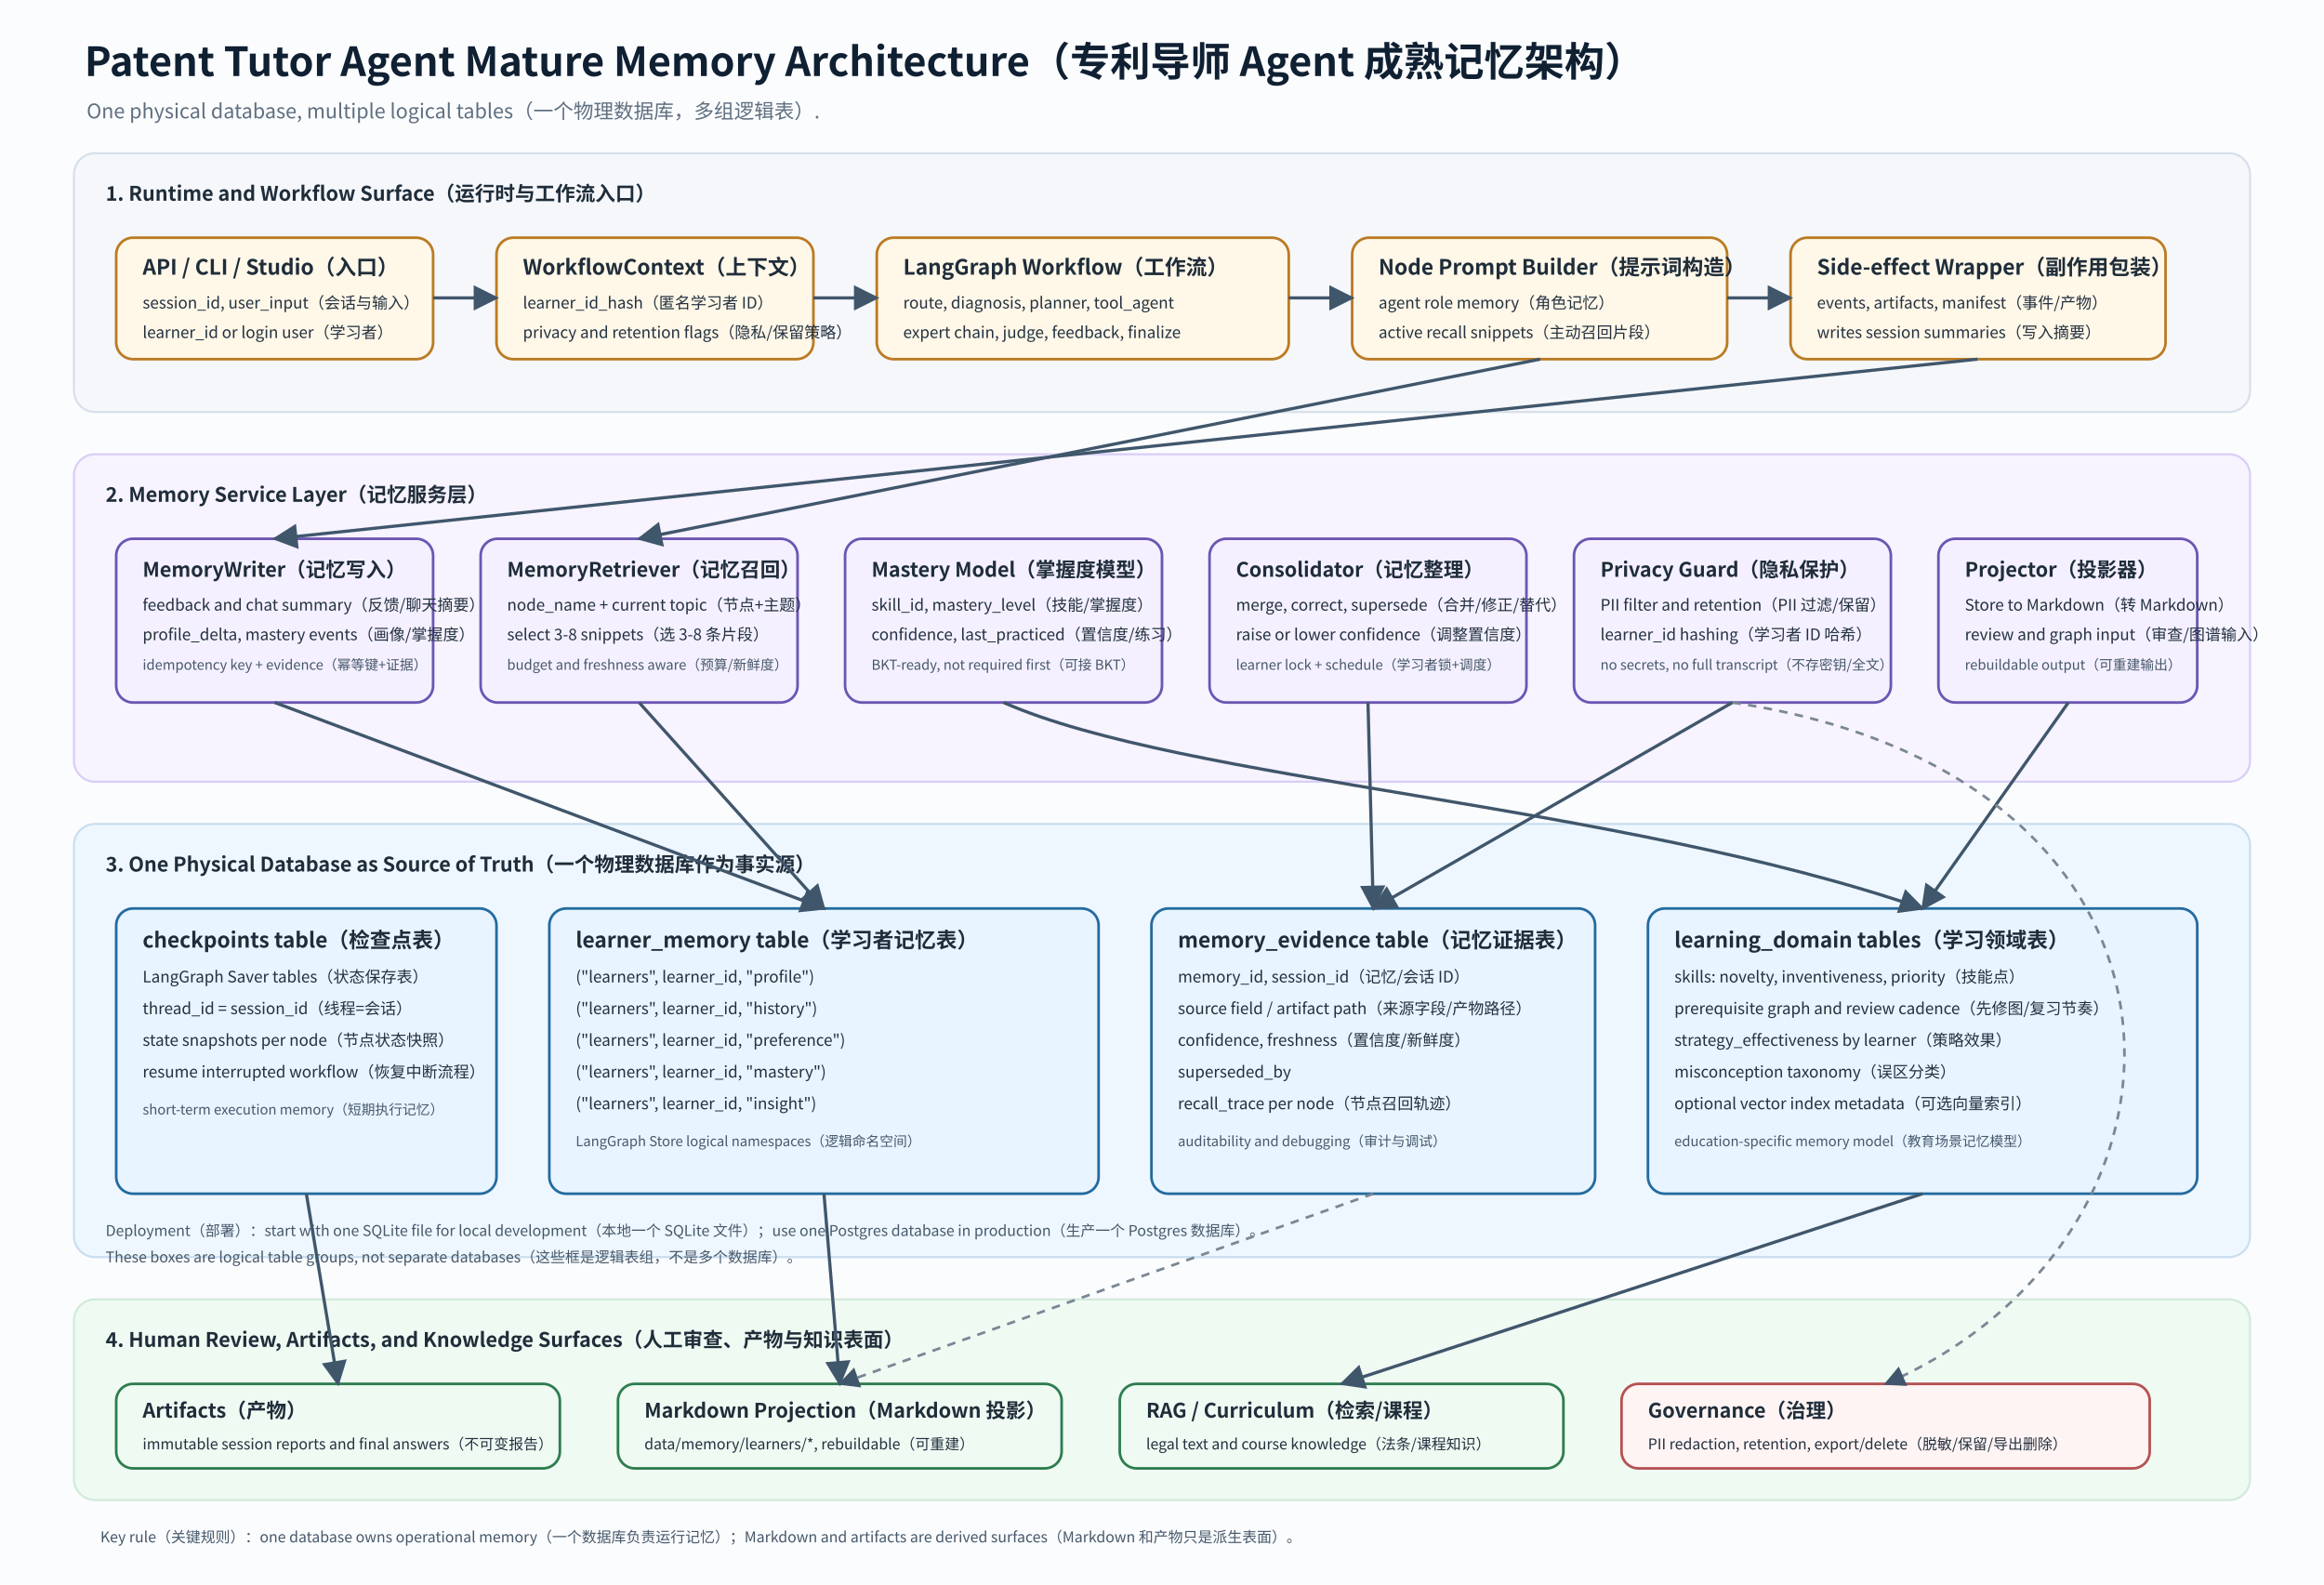
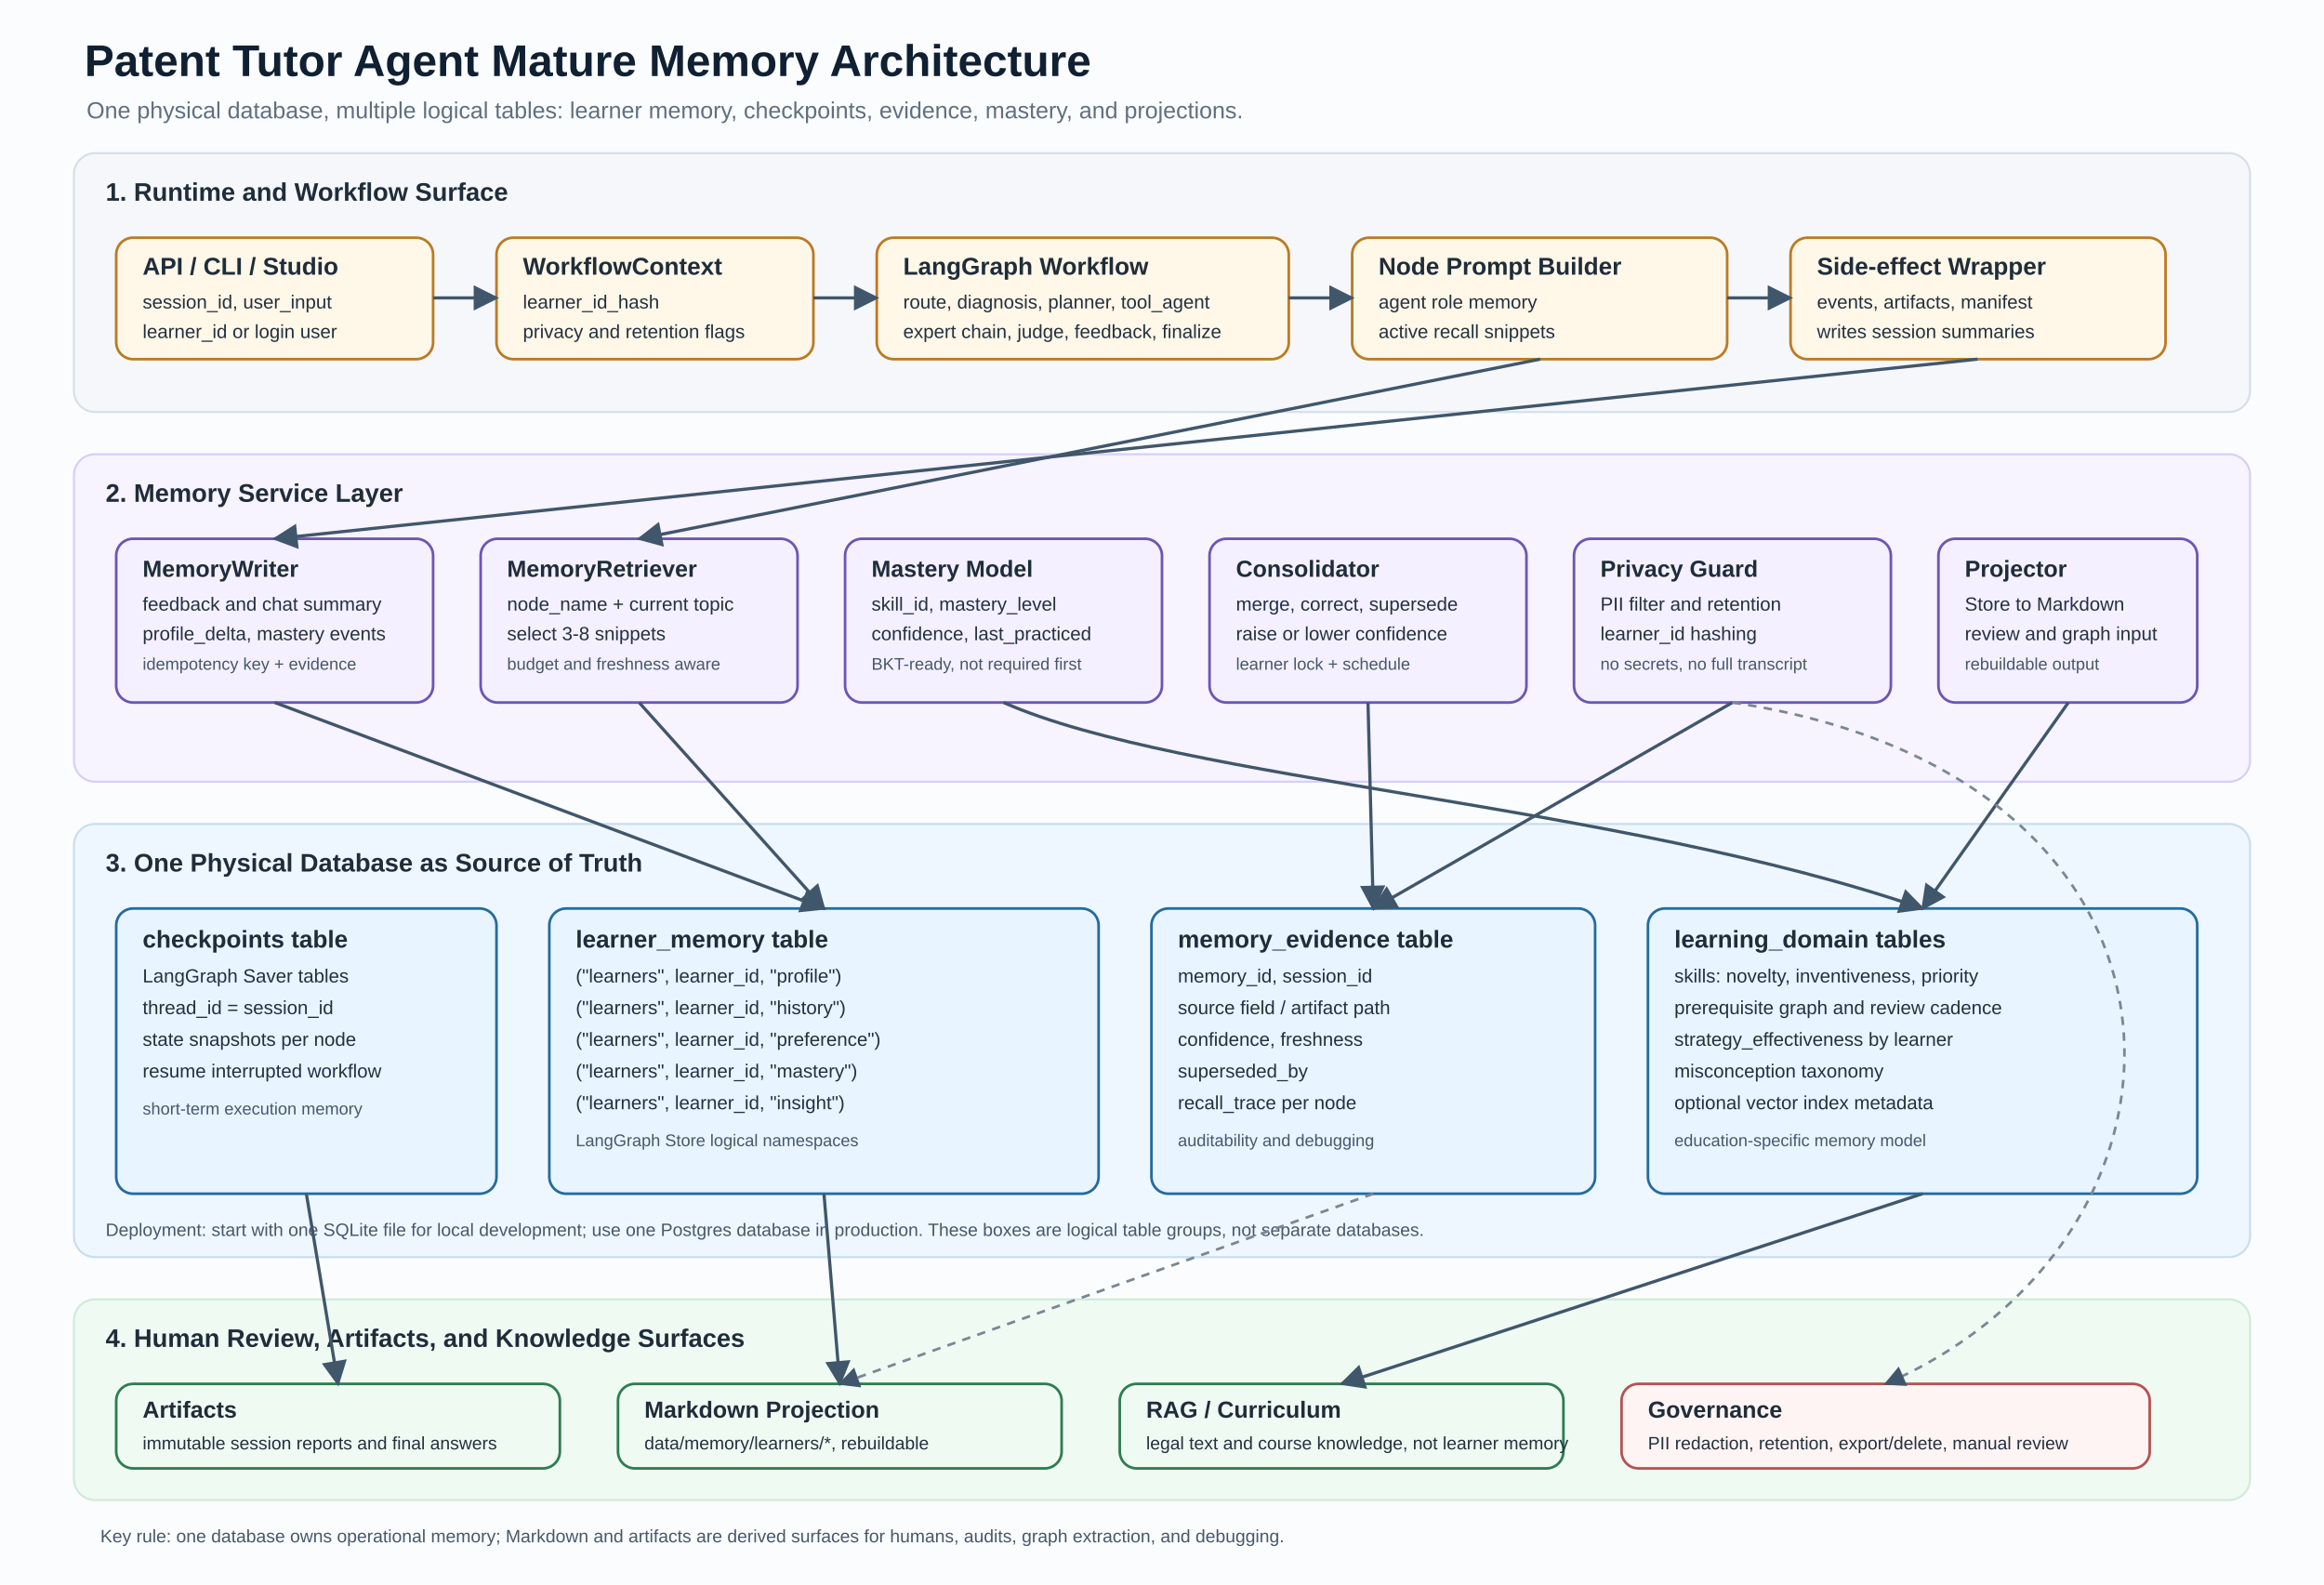
<svg xmlns="http://www.w3.org/2000/svg" width="2200" height="1500" viewBox="0 0 2200 1500">
  <defs>
    <marker id="arrow" viewBox="0 0 10 10" refX="9" refY="5" markerWidth="8" markerHeight="8" orient="auto-start-reverse">
      <path d="M 0 0 L 10 5 L 0 10 z" fill="#40566b" />
    </marker>
  </defs>
  <rect x="0" y="0" width="2200" height="1500" fill="#fbfcfe" />
-   <text x="80" y="72" font-family="Noto Sans CJK SC" font-size="38" font-weight="700" fill="#102033">Patent Tutor Agent Mature Memory Architecture（专利导师 Agent 成熟记忆架构）</text>
-   <text x="82" y="112" font-family="Noto Sans CJK SC" font-size="19" fill="#5f6f7f">One physical database, multiple logical tables（一个物理数据库，多组逻辑表）.</text>
+   <text x="80" y="72" font-family="Arial, sans-serif" font-size="42" font-weight="700" fill="#102033">Patent Tutor Agent Mature Memory Architecture</text>
+   <text x="82" y="112" font-family="Arial, sans-serif" font-size="22" fill="#5f6f7f">One physical database, multiple logical tables: learner memory, checkpoints, evidence, mastery, and projections.</text>
  <rect x="70" y="145" width="2060" height="245" fill="#f5f7fb" stroke="#d7e0ea" stroke-width="2" rx="20" />
-   <text x="100" y="190" font-family="Noto Sans CJK SC" font-size="19" font-weight="700" fill="#1f2d3a">1. Runtime and Workflow Surface（运行时与工作流入口）</text>
+   <text x="100" y="190" font-family="Arial, sans-serif" font-size="24" font-weight="700" fill="#1f2d3a">1. Runtime and Workflow Surface</text>
  <rect x="110" y="225" width="300" height="115" fill="#fff7e8" stroke="#bb7b23" stroke-width="2.5" rx="16" />
-   <text x="135" y="260" font-family="Noto Sans CJK SC" font-size="20" font-weight="700" fill="#1f2d3a">API / CLI / Studio（入口）</text>
-   <text x="135" y="292" font-family="Noto Sans CJK SC" font-size="15" fill="#23313f">session_id, user_input（会话与输入）</text>
-   <text x="135" y="320" font-family="Noto Sans CJK SC" font-size="15" fill="#23313f">learner_id or login user（学习者）</text>
+   <text x="135" y="260" font-family="Arial, sans-serif" font-size="23" font-weight="700" fill="#1f2d3a">API / CLI / Studio</text>
+   <text x="135" y="292" font-family="Arial, sans-serif" font-size="18" fill="#23313f">session_id, user_input</text>
+   <text x="135" y="320" font-family="Arial, sans-serif" font-size="18" fill="#23313f">learner_id or login user</text>
  <rect x="470" y="225" width="300" height="115" fill="#fff7e8" stroke="#bb7b23" stroke-width="2.5" rx="16" />
-   <text x="495" y="260" font-family="Noto Sans CJK SC" font-size="20" font-weight="700" fill="#1f2d3a">WorkflowContext（上下文）</text>
-   <text x="495" y="292" font-family="Noto Sans CJK SC" font-size="15" fill="#23313f">learner_id_hash（匿名学习者 ID）</text>
-   <text x="495" y="320" font-family="Noto Sans CJK SC" font-size="15" fill="#23313f">privacy and retention flags（隐私/保留策略）</text>
+   <text x="495" y="260" font-family="Arial, sans-serif" font-size="23" font-weight="700" fill="#1f2d3a">WorkflowContext</text>
+   <text x="495" y="292" font-family="Arial, sans-serif" font-size="18" fill="#23313f">learner_id_hash</text>
+   <text x="495" y="320" font-family="Arial, sans-serif" font-size="18" fill="#23313f">privacy and retention flags</text>
  <rect x="830" y="225" width="390" height="115" fill="#fff7e8" stroke="#bb7b23" stroke-width="2.5" rx="16" />
-   <text x="855" y="260" font-family="Noto Sans CJK SC" font-size="20" font-weight="700" fill="#1f2d3a">LangGraph Workflow（工作流）</text>
-   <text x="855" y="292" font-family="Noto Sans CJK SC" font-size="15" fill="#23313f">route, diagnosis, planner, tool_agent</text>
-   <text x="855" y="320" font-family="Noto Sans CJK SC" font-size="15" fill="#23313f">expert chain, judge, feedback, finalize</text>
+   <text x="855" y="260" font-family="Arial, sans-serif" font-size="23" font-weight="700" fill="#1f2d3a">LangGraph Workflow</text>
+   <text x="855" y="292" font-family="Arial, sans-serif" font-size="18" fill="#23313f">route, diagnosis, planner, tool_agent</text>
+   <text x="855" y="320" font-family="Arial, sans-serif" font-size="18" fill="#23313f">expert chain, judge, feedback, finalize</text>
  <rect x="1280" y="225" width="355" height="115" fill="#fff7e8" stroke="#bb7b23" stroke-width="2.5" rx="16" />
-   <text x="1305" y="260" font-family="Noto Sans CJK SC" font-size="20" font-weight="700" fill="#1f2d3a">Node Prompt Builder（提示词构造）</text>
-   <text x="1305" y="292" font-family="Noto Sans CJK SC" font-size="15" fill="#23313f">agent role memory（角色记忆）</text>
-   <text x="1305" y="320" font-family="Noto Sans CJK SC" font-size="15" fill="#23313f">active recall snippets（主动召回片段）</text>
+   <text x="1305" y="260" font-family="Arial, sans-serif" font-size="23" font-weight="700" fill="#1f2d3a">Node Prompt Builder</text>
+   <text x="1305" y="292" font-family="Arial, sans-serif" font-size="18" fill="#23313f">agent role memory</text>
+   <text x="1305" y="320" font-family="Arial, sans-serif" font-size="18" fill="#23313f">active recall snippets</text>
  <rect x="1695" y="225" width="355" height="115" fill="#fff7e8" stroke="#bb7b23" stroke-width="2.5" rx="16" />
-   <text x="1720" y="260" font-family="Noto Sans CJK SC" font-size="20" font-weight="700" fill="#1f2d3a">Side-effect Wrapper（副作用包装）</text>
-   <text x="1720" y="292" font-family="Noto Sans CJK SC" font-size="15" fill="#23313f">events, artifacts, manifest（事件/产物）</text>
-   <text x="1720" y="320" font-family="Noto Sans CJK SC" font-size="15" fill="#23313f">writes session summaries（写入摘要）</text>
+   <text x="1720" y="260" font-family="Arial, sans-serif" font-size="23" font-weight="700" fill="#1f2d3a">Side-effect Wrapper</text>
+   <text x="1720" y="292" font-family="Arial, sans-serif" font-size="18" fill="#23313f">events, artifacts, manifest</text>
+   <text x="1720" y="320" font-family="Arial, sans-serif" font-size="18" fill="#23313f">writes session summaries</text>
  <path d="M410 282 L470 282" stroke="#40566b" stroke-width="3" fill="none" marker-end="url(#arrow)" />
  <path d="M770 282 L830 282" stroke="#40566b" stroke-width="3" fill="none" marker-end="url(#arrow)" />
  <path d="M1220 282 L1280 282" stroke="#40566b" stroke-width="3" fill="none" marker-end="url(#arrow)" />
  <path d="M1635 282 L1695 282" stroke="#40566b" stroke-width="3" fill="none" marker-end="url(#arrow)" />
  <rect x="70" y="430" width="2060" height="310" fill="#f7f3ff" stroke="#d9cef7" stroke-width="2" rx="20" />
-   <text x="100" y="475" font-family="Noto Sans CJK SC" font-size="19" font-weight="700" fill="#1f2d3a">2. Memory Service Layer（记忆服务层）</text>
+   <text x="100" y="475" font-family="Arial, sans-serif" font-size="24" font-weight="700" fill="#1f2d3a">2. Memory Service Layer</text>
  <rect x="110" y="510" width="300" height="155" fill="#f4f0ff" stroke="#6c56b3" stroke-width="2.5" rx="16" />
-   <text x="135" y="546" font-family="Noto Sans CJK SC" font-size="19" font-weight="700" fill="#1f2d3a">MemoryWriter（记忆写入）</text>
-   <text x="135" y="578" font-family="Noto Sans CJK SC" font-size="15" fill="#23313f">feedback and chat summary（反馈/聊天摘要）</text>
-   <text x="135" y="606" font-family="Noto Sans CJK SC" font-size="15" fill="#23313f">profile_delta, mastery events（画像/掌握度）</text>
-   <text x="135" y="634" font-family="Noto Sans CJK SC" font-size="13" fill="#46586a">idempotency key + evidence（幂等键+证据）</text>
+   <text x="135" y="546" font-family="Arial, sans-serif" font-size="22" font-weight="700" fill="#1f2d3a">MemoryWriter</text>
+   <text x="135" y="578" font-family="Arial, sans-serif" font-size="18" fill="#23313f">feedback and chat summary</text>
+   <text x="135" y="606" font-family="Arial, sans-serif" font-size="18" fill="#23313f">profile_delta, mastery events</text>
+   <text x="135" y="634" font-family="Arial, sans-serif" font-size="16" fill="#46586a">idempotency key + evidence</text>
  <rect x="455" y="510" width="300" height="155" fill="#f4f0ff" stroke="#6c56b3" stroke-width="2.5" rx="16" />
-   <text x="480" y="546" font-family="Noto Sans CJK SC" font-size="19" font-weight="700" fill="#1f2d3a">MemoryRetriever（记忆召回）</text>
-   <text x="480" y="578" font-family="Noto Sans CJK SC" font-size="15" fill="#23313f">node_name + current topic（节点+主题）</text>
-   <text x="480" y="606" font-family="Noto Sans CJK SC" font-size="15" fill="#23313f">select 3-8 snippets（选 3-8 条片段）</text>
-   <text x="480" y="634" font-family="Noto Sans CJK SC" font-size="13" fill="#46586a">budget and freshness aware（预算/新鲜度）</text>
+   <text x="480" y="546" font-family="Arial, sans-serif" font-size="22" font-weight="700" fill="#1f2d3a">MemoryRetriever</text>
+   <text x="480" y="578" font-family="Arial, sans-serif" font-size="18" fill="#23313f">node_name + current topic</text>
+   <text x="480" y="606" font-family="Arial, sans-serif" font-size="18" fill="#23313f">select 3-8 snippets</text>
+   <text x="480" y="634" font-family="Arial, sans-serif" font-size="16" fill="#46586a">budget and freshness aware</text>
  <rect x="800" y="510" width="300" height="155" fill="#f4f0ff" stroke="#6c56b3" stroke-width="2.5" rx="16" />
-   <text x="825" y="546" font-family="Noto Sans CJK SC" font-size="19" font-weight="700" fill="#1f2d3a">Mastery Model（掌握度模型）</text>
-   <text x="825" y="578" font-family="Noto Sans CJK SC" font-size="15" fill="#23313f">skill_id, mastery_level（技能/掌握度）</text>
-   <text x="825" y="606" font-family="Noto Sans CJK SC" font-size="15" fill="#23313f">confidence, last_practiced（置信度/练习）</text>
-   <text x="825" y="634" font-family="Noto Sans CJK SC" font-size="13" fill="#46586a">BKT-ready, not required first（可接 BKT）</text>
+   <text x="825" y="546" font-family="Arial, sans-serif" font-size="22" font-weight="700" fill="#1f2d3a">Mastery Model</text>
+   <text x="825" y="578" font-family="Arial, sans-serif" font-size="18" fill="#23313f">skill_id, mastery_level</text>
+   <text x="825" y="606" font-family="Arial, sans-serif" font-size="18" fill="#23313f">confidence, last_practiced</text>
+   <text x="825" y="634" font-family="Arial, sans-serif" font-size="16" fill="#46586a">BKT-ready, not required first</text>
  <rect x="1145" y="510" width="300" height="155" fill="#f4f0ff" stroke="#6c56b3" stroke-width="2.5" rx="16" />
-   <text x="1170" y="546" font-family="Noto Sans CJK SC" font-size="19" font-weight="700" fill="#1f2d3a">Consolidator（记忆整理）</text>
-   <text x="1170" y="578" font-family="Noto Sans CJK SC" font-size="15" fill="#23313f">merge, correct, supersede（合并/修正/替代）</text>
-   <text x="1170" y="606" font-family="Noto Sans CJK SC" font-size="15" fill="#23313f">raise or lower confidence（调整置信度）</text>
-   <text x="1170" y="634" font-family="Noto Sans CJK SC" font-size="13" fill="#46586a">learner lock + schedule（学习者锁+调度）</text>
+   <text x="1170" y="546" font-family="Arial, sans-serif" font-size="22" font-weight="700" fill="#1f2d3a">Consolidator</text>
+   <text x="1170" y="578" font-family="Arial, sans-serif" font-size="18" fill="#23313f">merge, correct, supersede</text>
+   <text x="1170" y="606" font-family="Arial, sans-serif" font-size="18" fill="#23313f">raise or lower confidence</text>
+   <text x="1170" y="634" font-family="Arial, sans-serif" font-size="16" fill="#46586a">learner lock + schedule</text>
  <rect x="1490" y="510" width="300" height="155" fill="#f4f0ff" stroke="#6c56b3" stroke-width="2.5" rx="16" />
-   <text x="1515" y="546" font-family="Noto Sans CJK SC" font-size="19" font-weight="700" fill="#1f2d3a">Privacy Guard（隐私保护）</text>
-   <text x="1515" y="578" font-family="Noto Sans CJK SC" font-size="15" fill="#23313f">PII filter and retention（PII 过滤/保留）</text>
-   <text x="1515" y="606" font-family="Noto Sans CJK SC" font-size="15" fill="#23313f">learner_id hashing（学习者 ID 哈希）</text>
-   <text x="1515" y="634" font-family="Noto Sans CJK SC" font-size="13" fill="#46586a">no secrets, no full transcript（不存密钥/全文）</text>
+   <text x="1515" y="546" font-family="Arial, sans-serif" font-size="22" font-weight="700" fill="#1f2d3a">Privacy Guard</text>
+   <text x="1515" y="578" font-family="Arial, sans-serif" font-size="18" fill="#23313f">PII filter and retention</text>
+   <text x="1515" y="606" font-family="Arial, sans-serif" font-size="18" fill="#23313f">learner_id hashing</text>
+   <text x="1515" y="634" font-family="Arial, sans-serif" font-size="16" fill="#46586a">no secrets, no full transcript</text>
  <rect x="1835" y="510" width="245" height="155" fill="#f4f0ff" stroke="#6c56b3" stroke-width="2.5" rx="16" />
-   <text x="1860" y="546" font-family="Noto Sans CJK SC" font-size="19" font-weight="700" fill="#1f2d3a">Projector（投影器）</text>
-   <text x="1860" y="578" font-family="Noto Sans CJK SC" font-size="15" fill="#23313f">Store to Markdown（转 Markdown）</text>
-   <text x="1860" y="606" font-family="Noto Sans CJK SC" font-size="15" fill="#23313f">review and graph input（审查/图谱输入）</text>
-   <text x="1860" y="634" font-family="Noto Sans CJK SC" font-size="13" fill="#46586a">rebuildable output（可重建输出）</text>
+   <text x="1860" y="546" font-family="Arial, sans-serif" font-size="22" font-weight="700" fill="#1f2d3a">Projector</text>
+   <text x="1860" y="578" font-family="Arial, sans-serif" font-size="18" fill="#23313f">Store to Markdown</text>
+   <text x="1860" y="606" font-family="Arial, sans-serif" font-size="18" fill="#23313f">review and graph input</text>
+   <text x="1860" y="634" font-family="Arial, sans-serif" font-size="16" fill="#46586a">rebuildable output</text>
  <path d="M1458 340 L605 510" stroke="#40566b" stroke-width="3" fill="none" marker-end="url(#arrow)" />
  <path d="M1872 340 L260 510" stroke="#40566b" stroke-width="3" fill="none" marker-end="url(#arrow)" />
  <rect x="70" y="780" width="2060" height="410" fill="#eef7ff" stroke="#c9deef" stroke-width="2" rx="20" />
-   <text x="100" y="825" font-family="Noto Sans CJK SC" font-size="19" font-weight="700" fill="#1f2d3a">3. One Physical Database as Source of Truth（一个物理数据库作为事实源）</text>
+   <text x="100" y="825" font-family="Arial, sans-serif" font-size="24" font-weight="700" fill="#1f2d3a">3. One Physical Database as Source of Truth</text>
  <rect x="110" y="860" width="360" height="270" fill="#e8f4ff" stroke="#246b9f" stroke-width="2.5" rx="16" />
-   <text x="135" y="897" font-family="Noto Sans CJK SC" font-size="20" font-weight="700" fill="#1f2d3a">checkpoints table（检查点表）</text>
-   <text x="135" y="930" font-family="Noto Sans CJK SC" font-size="15" fill="#23313f">LangGraph Saver tables（状态保存表）</text>
-   <text x="135" y="960" font-family="Noto Sans CJK SC" font-size="15" fill="#23313f">thread_id = session_id（线程=会话）</text>
-   <text x="135" y="990" font-family="Noto Sans CJK SC" font-size="15" fill="#23313f">state snapshots per node（节点状态快照）</text>
-   <text x="135" y="1020" font-family="Noto Sans CJK SC" font-size="15" fill="#23313f">resume interrupted workflow（恢复中断流程）</text>
-   <text x="135" y="1055" font-family="Noto Sans CJK SC" font-size="13" fill="#46586a">short-term execution memory（短期执行记忆）</text>
+   <text x="135" y="897" font-family="Arial, sans-serif" font-size="23" font-weight="700" fill="#1f2d3a">checkpoints table</text>
+   <text x="135" y="930" font-family="Arial, sans-serif" font-size="18" fill="#23313f">LangGraph Saver tables</text>
+   <text x="135" y="960" font-family="Arial, sans-serif" font-size="18" fill="#23313f">thread_id = session_id</text>
+   <text x="135" y="990" font-family="Arial, sans-serif" font-size="18" fill="#23313f">state snapshots per node</text>
+   <text x="135" y="1020" font-family="Arial, sans-serif" font-size="18" fill="#23313f">resume interrupted workflow</text>
+   <text x="135" y="1055" font-family="Arial, sans-serif" font-size="16" fill="#46586a">short-term execution memory</text>
  <rect x="520" y="860" width="520" height="270" fill="#e8f4ff" stroke="#246b9f" stroke-width="2.5" rx="16" />
-   <text x="545" y="897" font-family="Noto Sans CJK SC" font-size="20" font-weight="700" fill="#1f2d3a">learner_memory table（学习者记忆表）</text>
-   <text x="545" y="930" font-family="Noto Sans CJK SC" font-size="15" fill="#23313f">("learners", learner_id, "profile")</text>
-   <text x="545" y="960" font-family="Noto Sans CJK SC" font-size="15" fill="#23313f">("learners", learner_id, "history")</text>
-   <text x="545" y="990" font-family="Noto Sans CJK SC" font-size="15" fill="#23313f">("learners", learner_id, "preference")</text>
-   <text x="545" y="1020" font-family="Noto Sans CJK SC" font-size="15" fill="#23313f">("learners", learner_id, "mastery")</text>
-   <text x="545" y="1050" font-family="Noto Sans CJK SC" font-size="15" fill="#23313f">("learners", learner_id, "insight")</text>
-   <text x="545" y="1085" font-family="Noto Sans CJK SC" font-size="13" fill="#46586a">LangGraph Store logical namespaces（逻辑命名空间）</text>
+   <text x="545" y="897" font-family="Arial, sans-serif" font-size="23" font-weight="700" fill="#1f2d3a">learner_memory table</text>
+   <text x="545" y="930" font-family="Arial, sans-serif" font-size="18" fill="#23313f">("learners", learner_id, "profile")</text>
+   <text x="545" y="960" font-family="Arial, sans-serif" font-size="18" fill="#23313f">("learners", learner_id, "history")</text>
+   <text x="545" y="990" font-family="Arial, sans-serif" font-size="18" fill="#23313f">("learners", learner_id, "preference")</text>
+   <text x="545" y="1020" font-family="Arial, sans-serif" font-size="18" fill="#23313f">("learners", learner_id, "mastery")</text>
+   <text x="545" y="1050" font-family="Arial, sans-serif" font-size="18" fill="#23313f">("learners", learner_id, "insight")</text>
+   <text x="545" y="1085" font-family="Arial, sans-serif" font-size="16" fill="#46586a">LangGraph Store logical namespaces</text>
  <rect x="1090" y="860" width="420" height="270" fill="#e8f4ff" stroke="#246b9f" stroke-width="2.5" rx="16" />
-   <text x="1115" y="897" font-family="Noto Sans CJK SC" font-size="20" font-weight="700" fill="#1f2d3a">memory_evidence table（记忆证据表）</text>
-   <text x="1115" y="930" font-family="Noto Sans CJK SC" font-size="15" fill="#23313f">memory_id, session_id（记忆/会话 ID）</text>
-   <text x="1115" y="960" font-family="Noto Sans CJK SC" font-size="15" fill="#23313f">source field / artifact path（来源字段/产物路径）</text>
-   <text x="1115" y="990" font-family="Noto Sans CJK SC" font-size="15" fill="#23313f">confidence, freshness（置信度/新鲜度）</text>
-   <text x="1115" y="1020" font-family="Noto Sans CJK SC" font-size="15" fill="#23313f">superseded_by</text>
-   <text x="1115" y="1050" font-family="Noto Sans CJK SC" font-size="15" fill="#23313f">recall_trace per node（节点召回轨迹）</text>
-   <text x="1115" y="1085" font-family="Noto Sans CJK SC" font-size="13" fill="#46586a">auditability and debugging（审计与调试）</text>
+   <text x="1115" y="897" font-family="Arial, sans-serif" font-size="23" font-weight="700" fill="#1f2d3a">memory_evidence table</text>
+   <text x="1115" y="930" font-family="Arial, sans-serif" font-size="18" fill="#23313f">memory_id, session_id</text>
+   <text x="1115" y="960" font-family="Arial, sans-serif" font-size="18" fill="#23313f">source field / artifact path</text>
+   <text x="1115" y="990" font-family="Arial, sans-serif" font-size="18" fill="#23313f">confidence, freshness</text>
+   <text x="1115" y="1020" font-family="Arial, sans-serif" font-size="18" fill="#23313f">superseded_by</text>
+   <text x="1115" y="1050" font-family="Arial, sans-serif" font-size="18" fill="#23313f">recall_trace per node</text>
+   <text x="1115" y="1085" font-family="Arial, sans-serif" font-size="16" fill="#46586a">auditability and debugging</text>
  <rect x="1560" y="860" width="520" height="270" fill="#e8f4ff" stroke="#246b9f" stroke-width="2.5" rx="16" />
-   <text x="1585" y="897" font-family="Noto Sans CJK SC" font-size="20" font-weight="700" fill="#1f2d3a">learning_domain tables（学习领域表）</text>
-   <text x="1585" y="930" font-family="Noto Sans CJK SC" font-size="15" fill="#23313f">skills: novelty, inventiveness, priority（技能点）</text>
-   <text x="1585" y="960" font-family="Noto Sans CJK SC" font-size="15" fill="#23313f">prerequisite graph and review cadence（先修图/复习节奏）</text>
-   <text x="1585" y="990" font-family="Noto Sans CJK SC" font-size="15" fill="#23313f">strategy_effectiveness by learner（策略效果）</text>
-   <text x="1585" y="1020" font-family="Noto Sans CJK SC" font-size="15" fill="#23313f">misconception taxonomy（误区分类）</text>
-   <text x="1585" y="1050" font-family="Noto Sans CJK SC" font-size="15" fill="#23313f">optional vector index metadata（可选向量索引）</text>
-   <text x="1585" y="1085" font-family="Noto Sans CJK SC" font-size="13" fill="#46586a">education-specific memory model（教育场景记忆模型）</text>
-   <text x="100" y="1170" font-family="Noto Sans CJK SC" font-size="14" fill="#46586a">Deployment（部署）：start with one SQLite file for local development（本地一个 SQLite 文件）；use one Postgres database in production（生产一个 Postgres 数据库）。</text>
-   <text x="100" y="1195" font-family="Noto Sans CJK SC" font-size="14" fill="#46586a">These boxes are logical table groups, not separate databases（这些框是逻辑表组，不是多个数据库）。</text>
+   <text x="1585" y="897" font-family="Arial, sans-serif" font-size="23" font-weight="700" fill="#1f2d3a">learning_domain tables</text>
+   <text x="1585" y="930" font-family="Arial, sans-serif" font-size="18" fill="#23313f">skills: novelty, inventiveness, priority</text>
+   <text x="1585" y="960" font-family="Arial, sans-serif" font-size="18" fill="#23313f">prerequisite graph and review cadence</text>
+   <text x="1585" y="990" font-family="Arial, sans-serif" font-size="18" fill="#23313f">strategy_effectiveness by learner</text>
+   <text x="1585" y="1020" font-family="Arial, sans-serif" font-size="18" fill="#23313f">misconception taxonomy</text>
+   <text x="1585" y="1050" font-family="Arial, sans-serif" font-size="18" fill="#23313f">optional vector index metadata</text>
+   <text x="1585" y="1085" font-family="Arial, sans-serif" font-size="16" fill="#46586a">education-specific memory model</text>
+   <text x="100" y="1170" font-family="Arial, sans-serif" font-size="17" fill="#46586a">Deployment: start with one SQLite file for local development; use one Postgres database in production. These boxes are logical table groups, not separate databases.</text>
  <path d="M260 665 L780 860" stroke="#40566b" stroke-width="3" fill="none" marker-end="url(#arrow)" />
  <path d="M605 665 L780 860" stroke="#40566b" stroke-width="3" fill="none" marker-end="url(#arrow)" />
  <path d="M950 665 C1120 740 1530 760 1820 860" stroke="#40566b" stroke-width="3" fill="none" marker-end="url(#arrow)" />
  <path d="M1295 665 L1300 860" stroke="#40566b" stroke-width="3" fill="none" marker-end="url(#arrow)" />
  <path d="M1640 665 L1300 860" stroke="#40566b" stroke-width="3" fill="none" marker-end="url(#arrow)" />
  <path d="M1958 665 L1820 860" stroke="#40566b" stroke-width="3" fill="none" marker-end="url(#arrow)" />
  <rect x="70" y="1230" width="2060" height="190" fill="#effaf3" stroke="#d1eadb" stroke-width="2" rx="20" />
-   <text x="100" y="1275" font-family="Noto Sans CJK SC" font-size="19" font-weight="700" fill="#1f2d3a">4. Human Review, Artifacts, and Knowledge Surfaces（人工审查、产物与知识表面）</text>
+   <text x="100" y="1275" font-family="Arial, sans-serif" font-size="24" font-weight="700" fill="#1f2d3a">4. Human Review, Artifacts, and Knowledge Surfaces</text>
  <rect x="110" y="1310" width="420" height="80" fill="#effaf3" stroke="#2e7d4f" stroke-width="2.5" rx="16" />
-   <text x="135" y="1342" font-family="Noto Sans CJK SC" font-size="19" font-weight="700" fill="#1f2d3a">Artifacts（产物）</text>
-   <text x="135" y="1372" font-family="Noto Sans CJK SC" font-size="14" fill="#23313f">immutable session reports and final answers（不可变报告）</text>
+   <text x="135" y="1342" font-family="Arial, sans-serif" font-size="22" font-weight="700" fill="#1f2d3a">Artifacts</text>
+   <text x="135" y="1372" font-family="Arial, sans-serif" font-size="17" fill="#23313f">immutable session reports and final answers</text>
  <rect x="585" y="1310" width="420" height="80" fill="#effaf3" stroke="#2e7d4f" stroke-width="2.5" rx="16" />
-   <text x="610" y="1342" font-family="Noto Sans CJK SC" font-size="19" font-weight="700" fill="#1f2d3a">Markdown Projection（Markdown 投影）</text>
-   <text x="610" y="1372" font-family="Noto Sans CJK SC" font-size="14" fill="#23313f">data/memory/learners/*, rebuildable（可重建）</text>
+   <text x="610" y="1342" font-family="Arial, sans-serif" font-size="22" font-weight="700" fill="#1f2d3a">Markdown Projection</text>
+   <text x="610" y="1372" font-family="Arial, sans-serif" font-size="17" fill="#23313f">data/memory/learners/*, rebuildable</text>
  <rect x="1060" y="1310" width="420" height="80" fill="#effaf3" stroke="#2e7d4f" stroke-width="2.5" rx="16" />
-   <text x="1085" y="1342" font-family="Noto Sans CJK SC" font-size="19" font-weight="700" fill="#1f2d3a">RAG / Curriculum（检索/课程）</text>
-   <text x="1085" y="1372" font-family="Noto Sans CJK SC" font-size="14" fill="#23313f">legal text and course knowledge（法条/课程知识）</text>
+   <text x="1085" y="1342" font-family="Arial, sans-serif" font-size="22" font-weight="700" fill="#1f2d3a">RAG / Curriculum</text>
+   <text x="1085" y="1372" font-family="Arial, sans-serif" font-size="17" fill="#23313f">legal text and course knowledge, not learner memory</text>
  <rect x="1535" y="1310" width="500" height="80" fill="#fff4f4" stroke="#b55252" stroke-width="2.5" rx="16" />
-   <text x="1560" y="1342" font-family="Noto Sans CJK SC" font-size="19" font-weight="700" fill="#1f2d3a">Governance（治理）</text>
-   <text x="1560" y="1372" font-family="Noto Sans CJK SC" font-size="14" fill="#23313f">PII redaction, retention, export/delete（脱敏/保留/导出删除）</text>
+   <text x="1560" y="1342" font-family="Arial, sans-serif" font-size="22" font-weight="700" fill="#1f2d3a">Governance</text>
+   <text x="1560" y="1372" font-family="Arial, sans-serif" font-size="17" fill="#23313f">PII redaction, retention, export/delete, manual review</text>
  <path d="M290 1130 L320 1310" stroke="#40566b" stroke-width="3" fill="none" marker-end="url(#arrow)" />
  <path d="M780 1130 L795 1310" stroke="#40566b" stroke-width="3" fill="none" marker-end="url(#arrow)" />
  <path d="M1300 1130 L795 1310" stroke="#7a8794" stroke-width="2.5" stroke-dasharray="8 7" fill="none" marker-end="url(#arrow)" />
  <path d="M1820 1130 L1270 1310" stroke="#40566b" stroke-width="3" fill="none" marker-end="url(#arrow)" />
  <path d="M1640 665 C2110 735 2105 1170 1785 1310" stroke="#7a8794" stroke-width="2.5" stroke-dasharray="8 7" fill="none" marker-end="url(#arrow)" />
-   <text x="95" y="1460" font-family="Noto Sans CJK SC" font-size="14" fill="#46586a">Key rule（关键规则）：one database owns operational memory（一个数据库负责运行记忆）；Markdown and artifacts are derived surfaces（Markdown 和产物只是派生表面）。</text>
+   <text x="95" y="1460" font-family="Arial, sans-serif" font-size="17" fill="#46586a">Key rule: one database owns operational memory; Markdown and artifacts are derived surfaces for humans, audits, graph extraction, and debugging.</text>
</svg>
